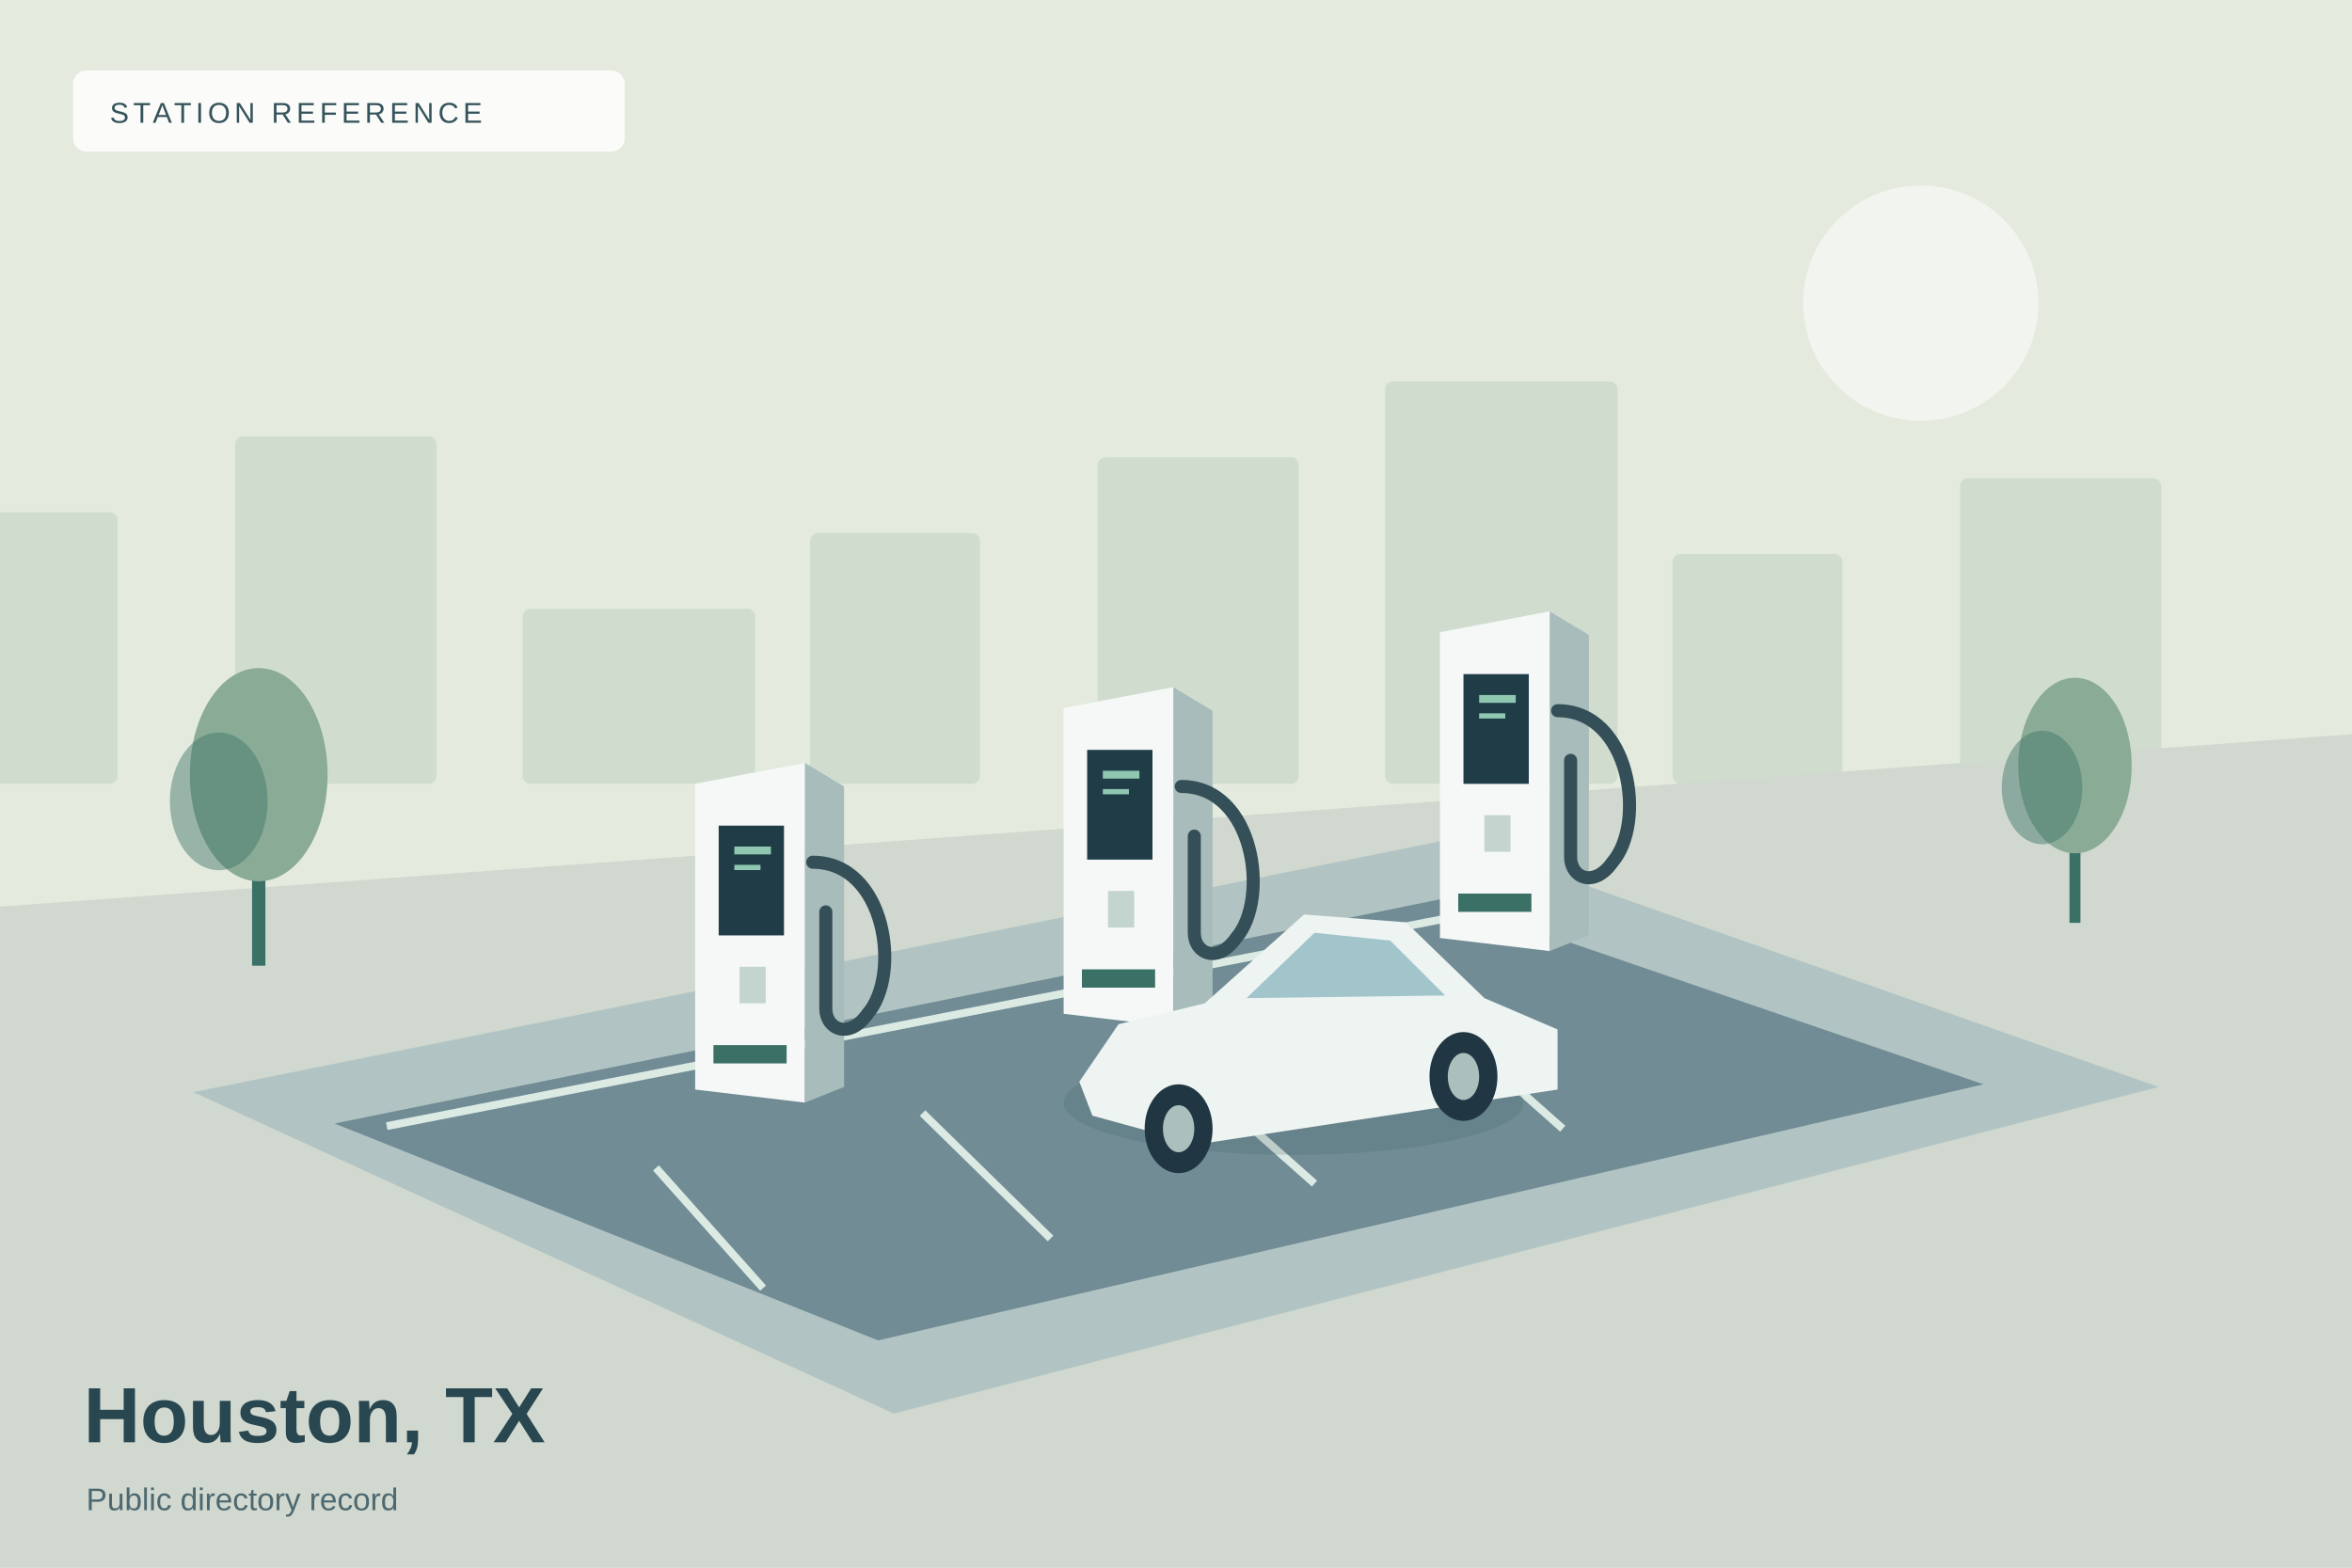
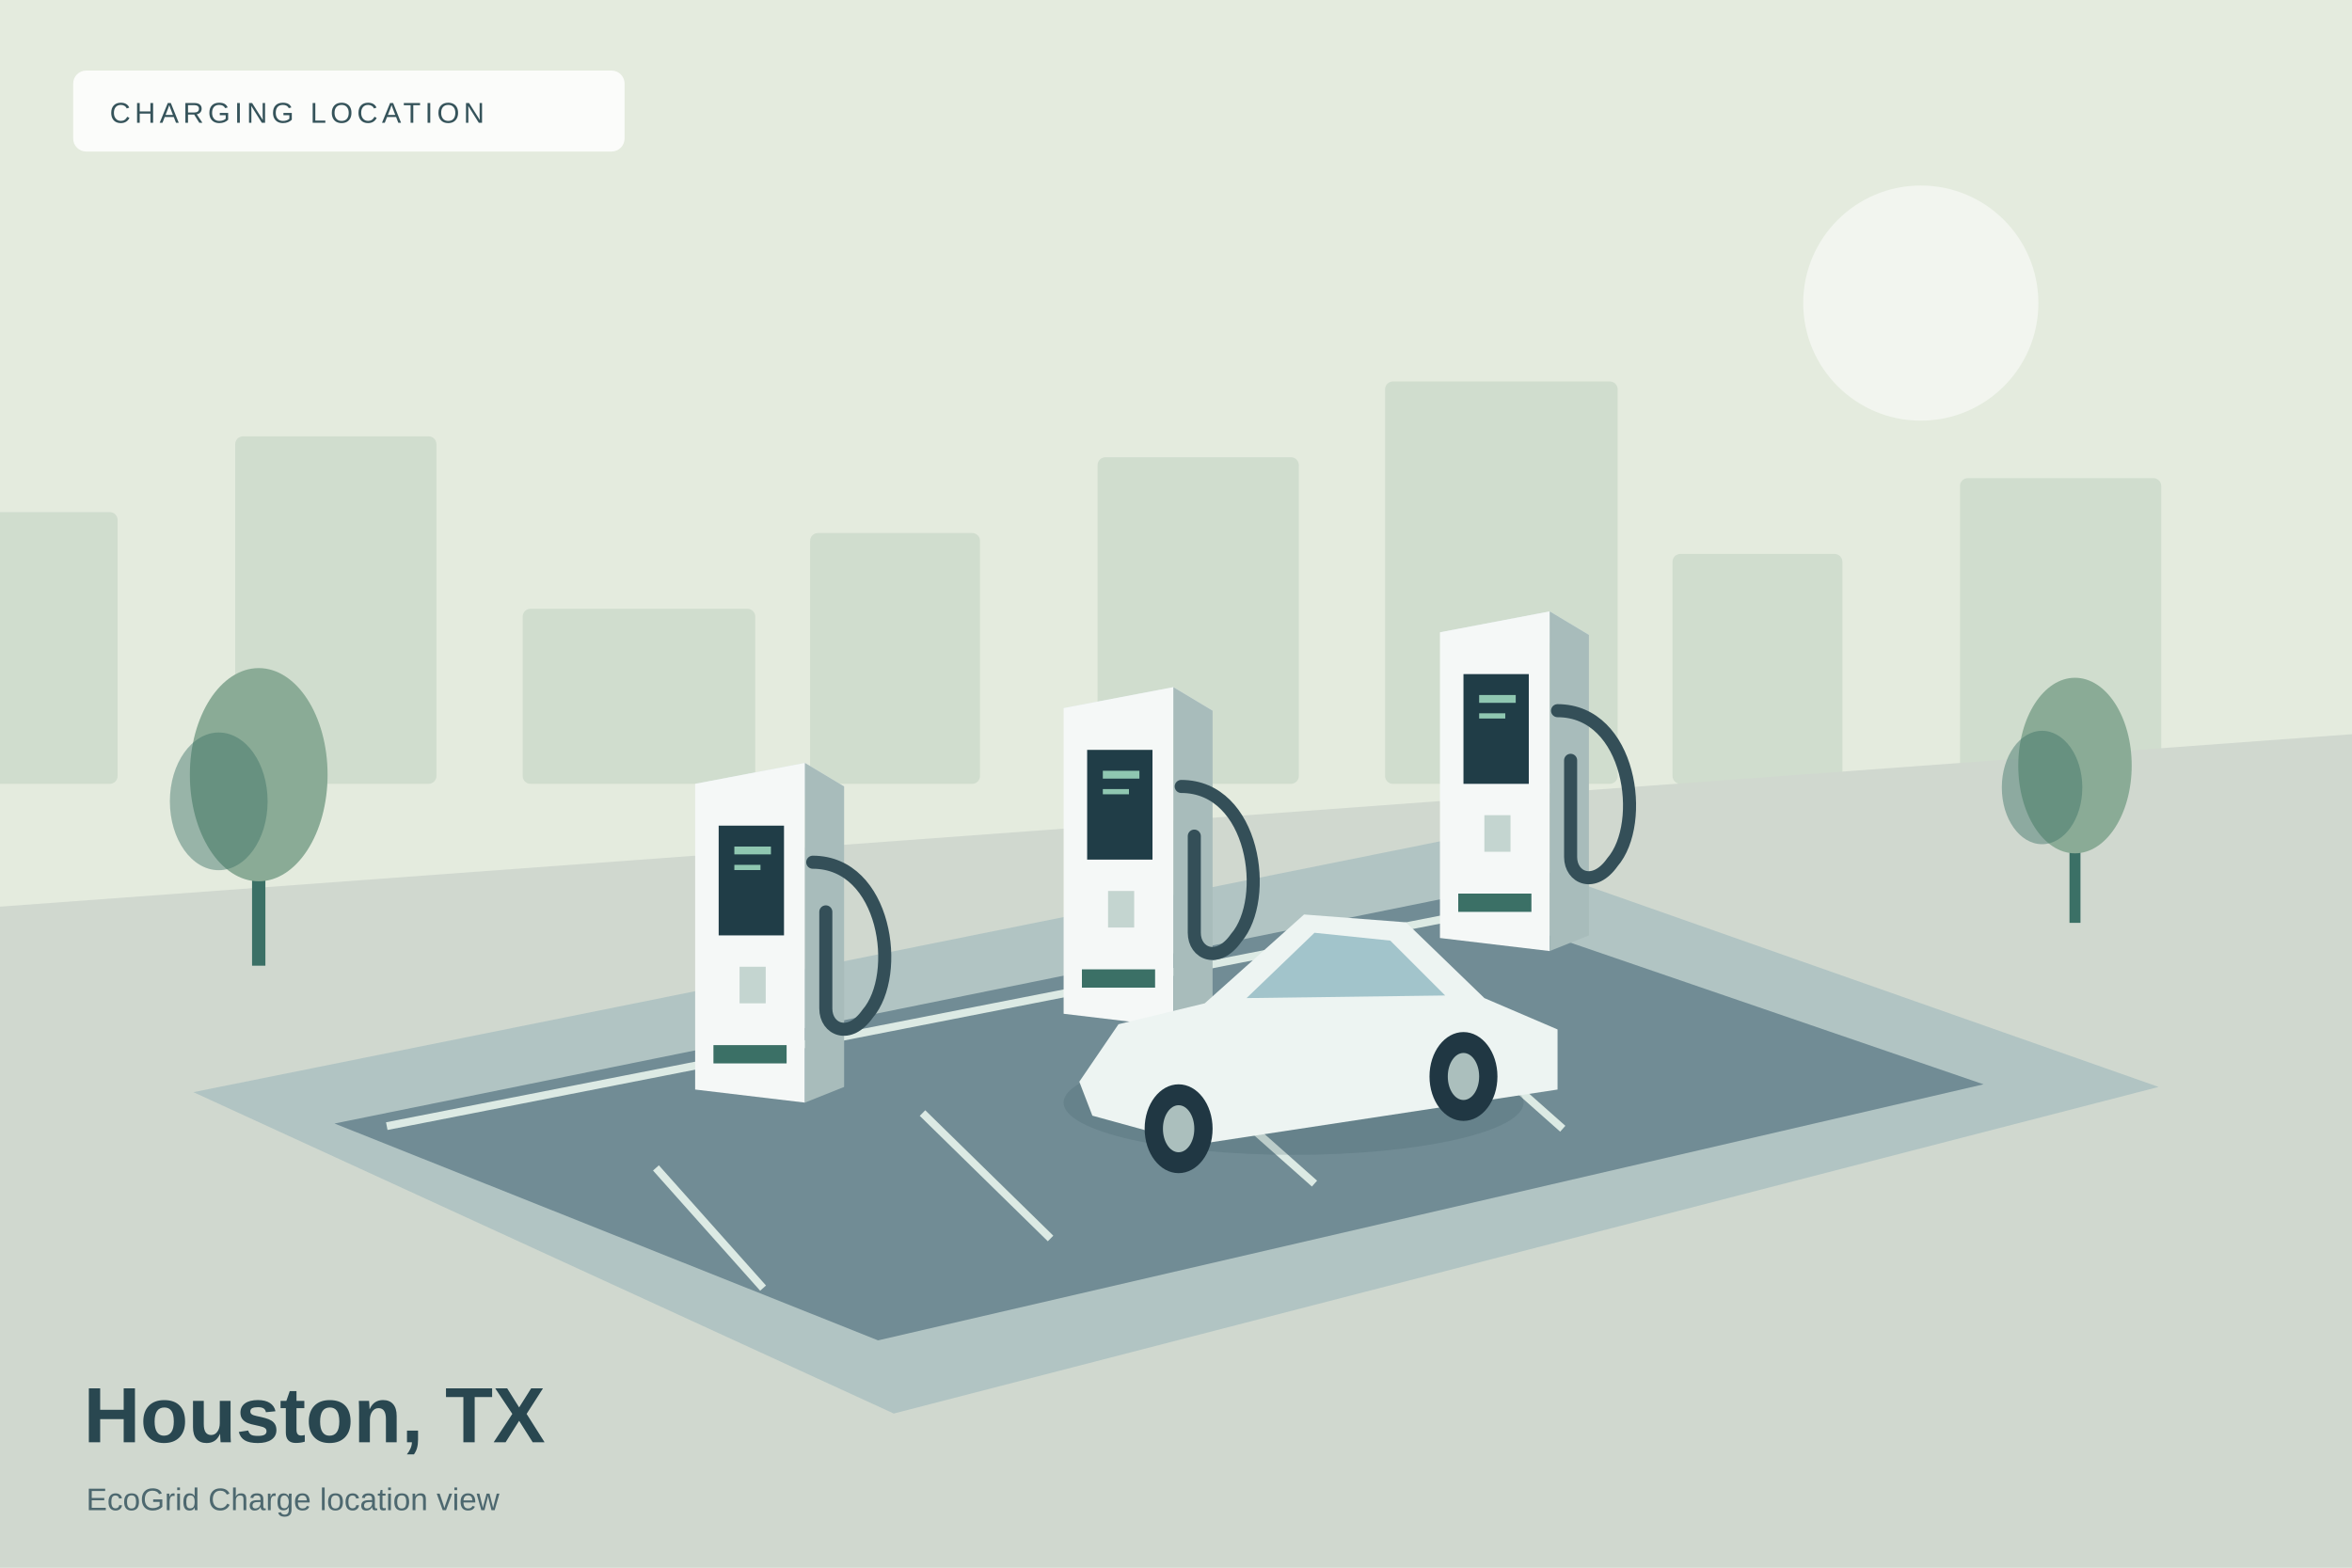
- <svg xmlns="http://www.w3.org/2000/svg" viewBox="0 0 900 600" role="img" aria-label="Station reference for Houston, TX">
+ <svg xmlns="http://www.w3.org/2000/svg" viewBox="0 0 900 600" role="img" aria-label="Charging location in Houston, TX">
  <rect width="900" height="600" fill="#e4ebde" />
  <circle cx="735" cy="116" r="45" fill="#fff" opacity=".5" />
  <rect x="-20" y="196" width="65" height="104" rx="3" fill="#8aab96" opacity=".22" />
  <rect x="90" y="167" width="77" height="133" rx="3" fill="#8aab96" opacity=".22" />
  <rect x="200" y="233" width="89" height="67" rx="3" fill="#8aab96" opacity=".22" />
  <rect x="310" y="204" width="65" height="96" rx="3" fill="#8aab96" opacity=".22" />
  <rect x="420" y="175" width="77" height="125" rx="3" fill="#8aab96" opacity=".22" />
  <rect x="530" y="146" width="89" height="154" rx="3" fill="#8aab96" opacity=".22" />
  <rect x="640" y="212" width="65" height="88" rx="3" fill="#8aab96" opacity=".22" />
  <rect x="750" y="183" width="77" height="117" rx="3" fill="#8aab96" opacity=".22" />
  <path d="M0 347 900 281v319H0Z" fill="#d0d8cf" />
  <path d="m74 418 482-97 270 95-484 125Z" fill="#a9bfc0" opacity=".8" />
  <path d="m128 430 424-86 207 71-423 98z" fill="#718c95" />
  <path d="m148 431 408-80m-305 96 41 46m61-67 49 48m48-68 53 47m42-68 53 47" fill="none" stroke="#e8f4ec" stroke-width="3" opacity=".9" />
  <g transform="translate(99 305) scale(0.85)">
    <path d="M0 0v76" stroke="#3b7066" stroke-width="6" />
    <ellipse cx="0" cy="-10" rx="31" ry="48" fill="#8aab96" />
    <ellipse cx="-18" cy="2" rx="22" ry="31" fill="#3b7066" opacity=".45" />
  </g>
  <g transform="translate(794 300) scale(0.7)">
    <path d="M0 0v76" stroke="#3b7066" stroke-width="6" />
    <ellipse cx="0" cy="-10" rx="31" ry="48" fill="#8aab96" />
    <ellipse cx="-18" cy="2" rx="22" ry="31" fill="#3b7066" opacity=".45" />
  </g>
  <g transform="translate(266 300)">
    <path d="m0 0 42-8 15 9-42 9z" fill="#dce7e7" />
    <path d="M0 0v117l42 5V-8Z" fill="#f5f8f7" />
    <path d="m42-8 15 9v115l-15 6z" fill="#a8bcbb" />
    <path d="M9 16h25v42H9z" fill="#203d47" />
    <path d="M15 24h14v3H15zm0 7h10v2H15z" fill="#8fc7b1" />
    <path d="M7 100h28v7H7z" fill="#3b7066" />
    <path d="M45 30c28 0 34 43 21 58-7 10-16 6-16-2V49" fill="none" stroke="#344f58" stroke-width="5" stroke-linecap="round" />
    <path d="M17 70h10v14H17z" fill="#c4d5d0" />
  </g>
  <g transform="translate(407 271)">
    <path d="m0 0 42-8 15 9-42 9z" fill="#dce7e7" />
    <path d="M0 0v117l42 5V-8Z" fill="#f5f8f7" />
    <path d="m42-8 15 9v115l-15 6z" fill="#a8bcbb" />
    <path d="M9 16h25v42H9z" fill="#203d47" />
    <path d="M15 24h14v3H15zm0 7h10v2H15z" fill="#8fc7b1" />
    <path d="M7 100h28v7H7z" fill="#3b7066" />
    <path d="M45 30c28 0 34 43 21 58-7 10-16 6-16-2V49" fill="none" stroke="#344f58" stroke-width="5" stroke-linecap="round" />
    <path d="M17 70h10v14H17z" fill="#c4d5d0" />
  </g>
  <g transform="translate(551 242)">
    <path d="m0 0 42-8 15 9-42 9z" fill="#dce7e7" />
    <path d="M0 0v117l42 5V-8Z" fill="#f5f8f7" />
    <path d="m42-8 15 9v115l-15 6z" fill="#a8bcbb" />
    <path d="M9 16h25v42H9z" fill="#203d47" />
    <path d="M15 24h14v3H15zm0 7h10v2H15z" fill="#8fc7b1" />
    <path d="M7 100h28v7H7z" fill="#3b7066" />
    <path d="M45 30c28 0 34 43 21 58-7 10-16 6-16-2V49" fill="none" stroke="#344f58" stroke-width="5" stroke-linecap="round" />
    <path d="M17 70h10v14H17z" fill="#c4d5d0" />
  </g>
  <g transform="translate(495 412)">
    <ellipse cx="0" cy="10" rx="88" ry="20" fill="#3b5963" opacity=".2" />
    <path d="m-82 2 15-22 33-8 38-34 39 3 30 29 28 12v23l-138 21-40-11z" fill="#edf4f2" />
    <path d="m-18-30 26-25 29 3 21 21z" fill="#a2c4cb" />
    <ellipse cx="-44" cy="20" rx="13" ry="17" fill="#203743" />
    <ellipse cx="65" cy="0" rx="13" ry="17" fill="#203743" />
    <ellipse cx="-44" cy="20" rx="6" ry="9" fill="#abbfbd" />
    <ellipse cx="65" cy="0" rx="6" ry="9" fill="#abbfbd" />
  </g>
  <rect x="28" y="27" width="211" height="31" rx="5" fill="#fff" opacity=".85" />
-   <text x="42" y="47" fill="#35535a" font-size="11" font-family="Arial,sans-serif" letter-spacing="1.6">STATION REFERENCE</text>
+   <text x="42" y="47" fill="#35535a" font-size="11" font-family="Arial,sans-serif" letter-spacing="1.6">CHARGING LOCATION</text>
  <text x="32" y="552" fill="#294750" font-size="30" font-family="Arial,sans-serif" font-weight="600">Houston, TX</text>
-   <text x="33" y="578" fill="#4d686f" font-size="12" font-family="Arial,sans-serif">Public directory record</text>
+   <text x="33" y="578" fill="#4d686f" font-size="12" font-family="Arial,sans-serif">EcoGrid Charge location view</text>
</svg>
